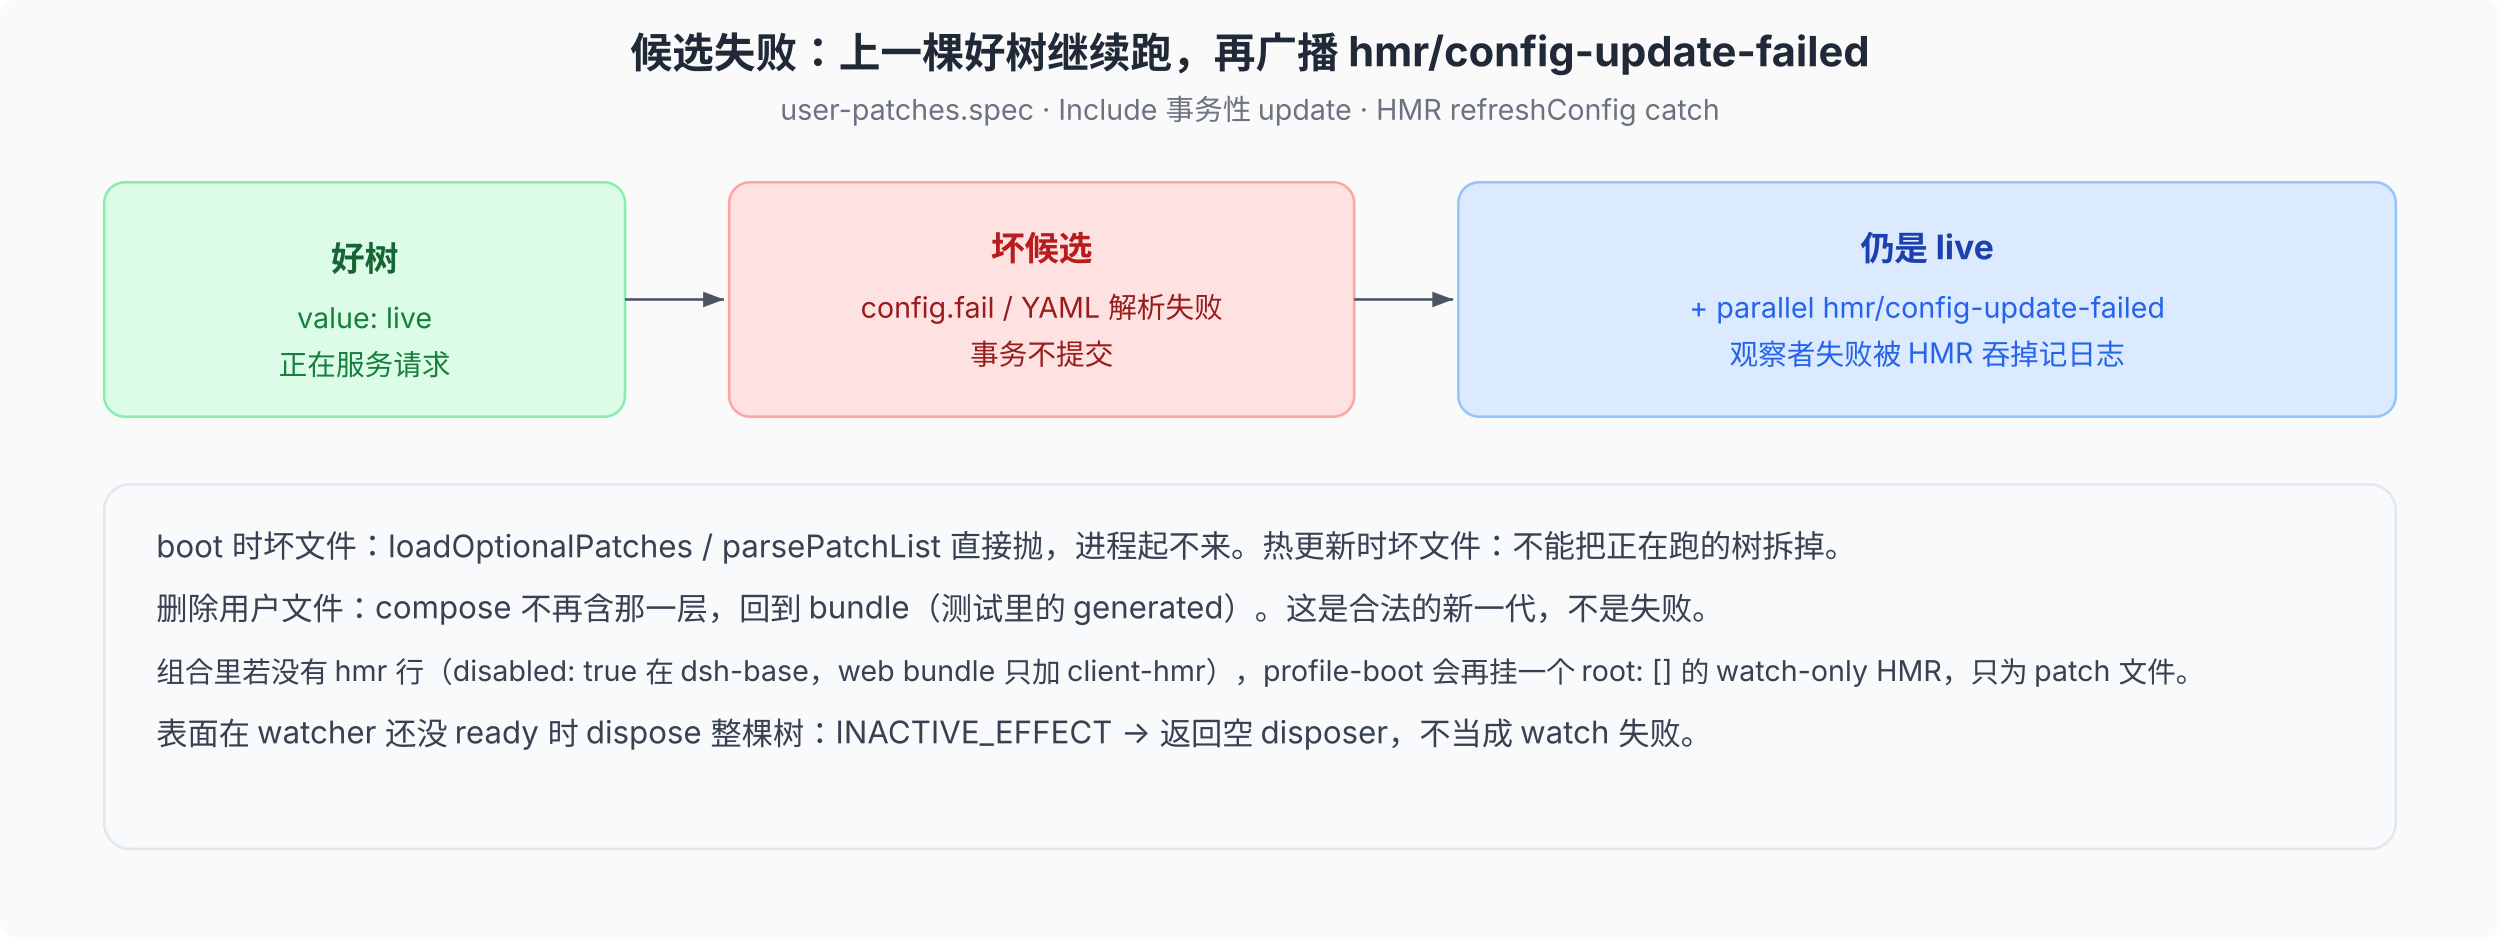
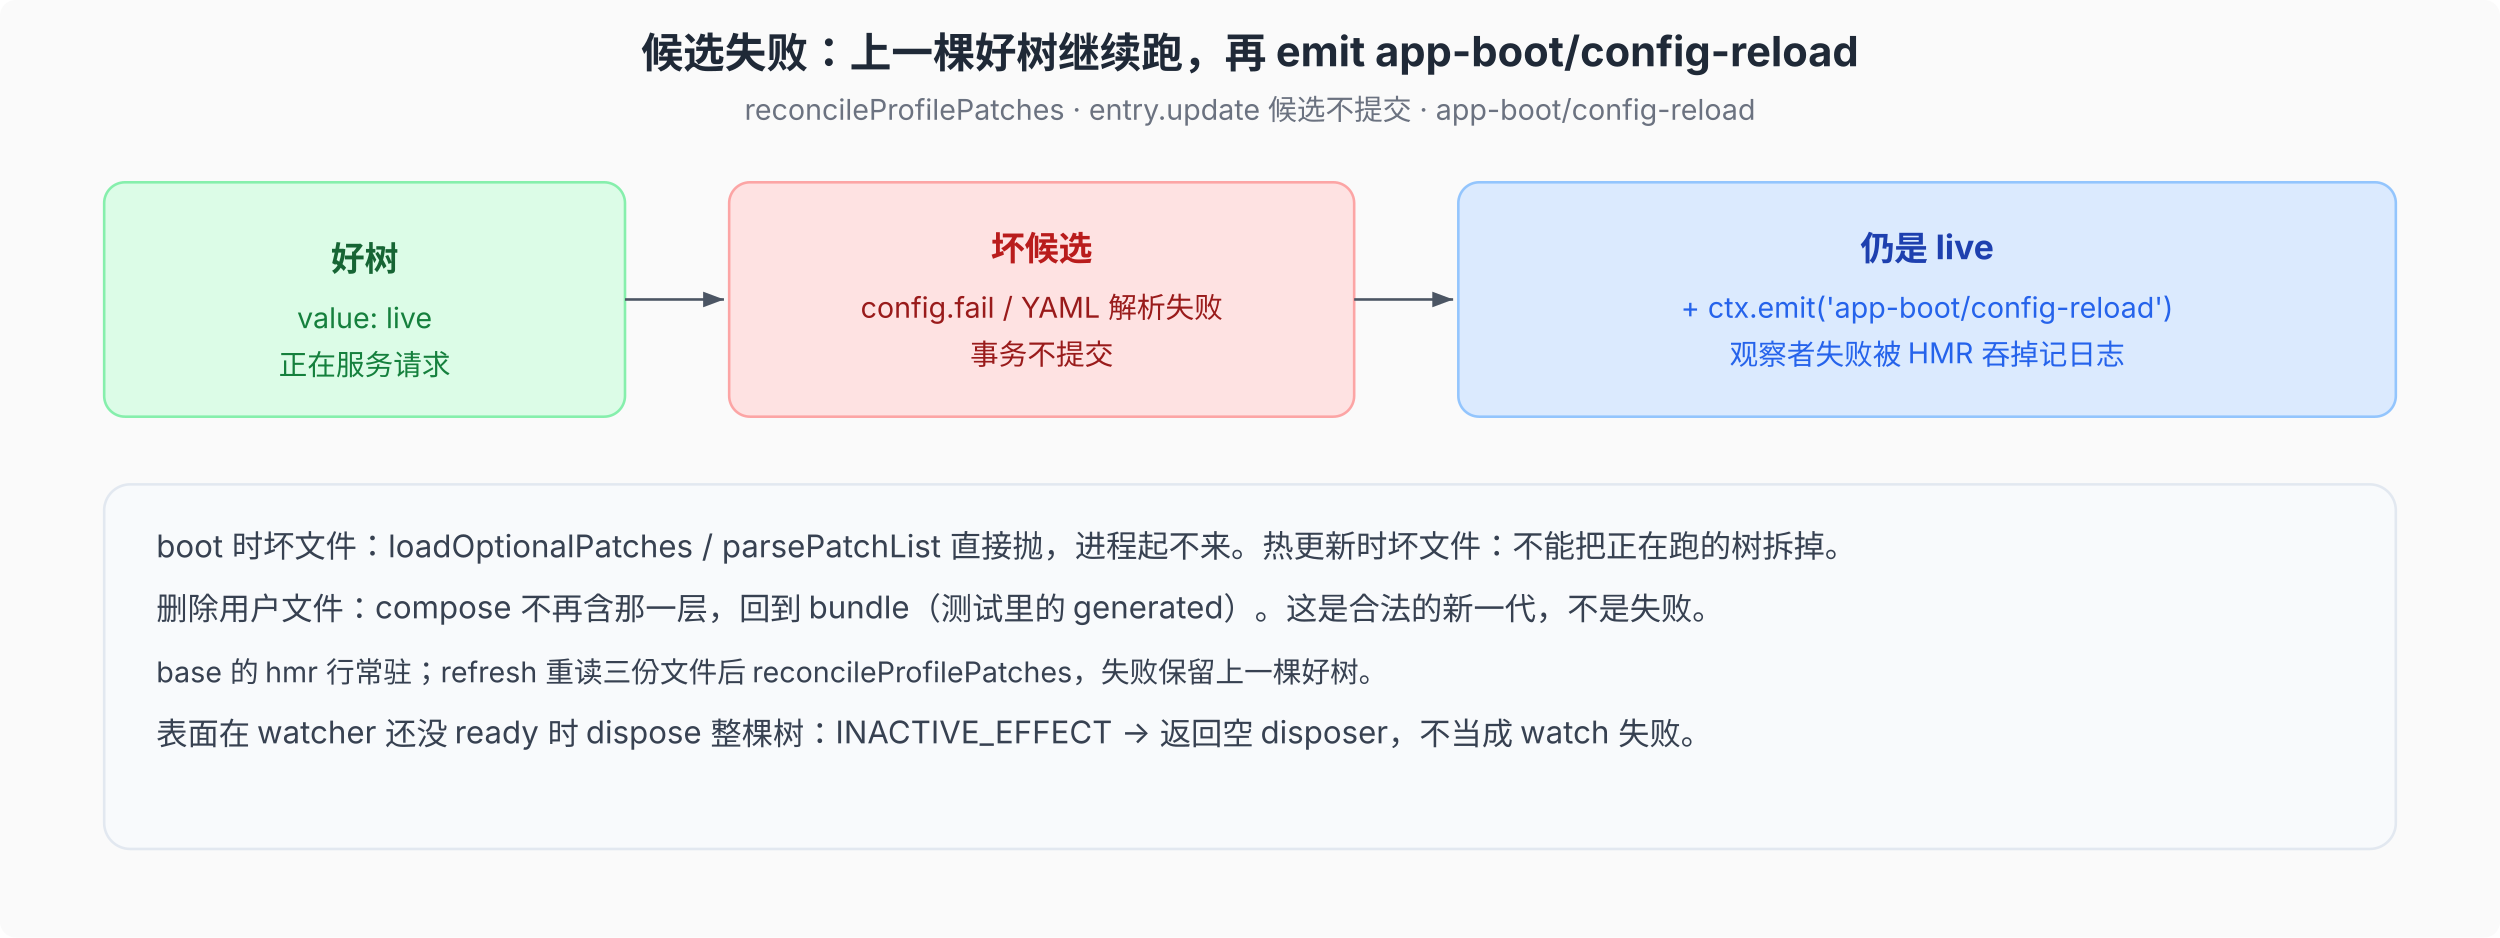
<svg xmlns="http://www.w3.org/2000/svg" viewBox="0 0 960 360" font-family="system-ui, -apple-system, 'PingFang SC', 'Noto Sans SC', sans-serif" font-size="12">
  <defs>
    <marker id="arr" markerWidth="8" markerHeight="6" refX="8" refY="3" orient="auto">
      <path d="M0,0 L8,3 L0,6 Z" fill="#4b5563" />
    </marker>
  </defs>
  <rect width="960" height="360" fill="#fafafa" rx="6" />
-   <text x="480" y="26" text-anchor="middle" font-size="16" font-weight="700" fill="#1f2937">候选失败：上一棵好树继续跑，再广播 hmr/config-update-failed</text>
-   <text x="480" y="46" text-anchor="middle" font-size="11" fill="#6b7280">user-patches.spec · Include 事务性 update · HMR refreshConfig catch</text>
+   <text x="480" y="26" text-anchor="middle" font-size="16" font-weight="700" fill="#1f2937">候选失败：上一棵好树继续跑，再 emit app-boot/config-reload</text>
+   <text x="480" y="46" text-anchor="middle" font-size="11" fill="#6b7280">reconcileProfilePatches · entry.update 候选不提交 · app-boot/config-reload</text>
  <rect x="40" y="70" width="200" height="90" rx="8" fill="#dcfce7" stroke="#86efac" />
  <text x="140" y="104" text-anchor="middle" font-size="13" font-weight="700" fill="#166534">好树</text>
  <text x="140" y="126" text-anchor="middle" font-size="11" fill="#15803d">value: live</text>
  <text x="140" y="144" text-anchor="middle" font-size="11" fill="#15803d">正在服务请求</text>
  <line x1="240" y1="115" x2="278" y2="115" stroke="#4b5563" marker-end="url(#arr)" />
  <rect x="280" y="70" width="240" height="90" rx="8" fill="#fee2e2" stroke="#fca5a5" />
  <text x="400" y="100" text-anchor="middle" font-size="13" font-weight="700" fill="#b91c1c">坏候选</text>
  <text x="400" y="122" text-anchor="middle" font-size="11" fill="#991b1b">config.fail / YAML 解析失败</text>
  <text x="400" y="140" text-anchor="middle" font-size="11" fill="#991b1b">事务不提交</text>
  <line x1="520" y1="115" x2="558" y2="115" stroke="#4b5563" marker-end="url(#arr)" />
  <rect x="560" y="70" width="360" height="90" rx="8" fill="#dbeafe" stroke="#93c5fd" />
  <text x="740" y="100" text-anchor="middle" font-size="13" font-weight="700" fill="#1e40af">仍是 live</text>
-   <text x="740" y="122" text-anchor="middle" font-size="11" fill="#2563eb">+ parallel hmr/config-update-failed</text>
+   <text x="740" y="122" text-anchor="middle" font-size="11" fill="#2563eb">+ ctx.emit('app-boot/config-reload')</text>
  <text x="740" y="140" text-anchor="middle" font-size="11" fill="#2563eb">观察者失败被 HMR 吞掉记日志</text>
  <rect x="40" y="186" width="880" height="140" rx="10" fill="#f8fafc" stroke="#e2e8f0" />
  <text x="60" y="214" font-size="12" fill="#374151">boot 时坏文件：loadOptionalPatches / parsePatchList 直接抛，进程起不来。热更新时坏文件：不能把正在跑的树拆掉。</text>
  <text x="60" y="238" font-size="12" fill="#374151">删除用户文件：compose 不再含那一层，回到 bundle（测试里的 generated）。这是合法的新一代，不是失败。</text>
-   <text x="60" y="262" font-size="11" fill="#374151">组合里若没有 hmr 行（disabled: true 在 dsh-base，web bundle 只加 client-hmr），profile-boot 会再挂一个 root: [] 的 watch-only HMR，只为 patch 文件。</text>
+   <text x="60" y="262" font-size="11" fill="#374151">base 的 hmr 行常驻；refresh 重读三份文件后 reconcileProfilePatches，失败保留上一棵好树。</text>
  <text x="60" y="286" font-size="12" fill="#374151">表面在 watcher 还没 ready 时 dispose 整棵树：INACTIVE_EFFECT → 返回空 disposer，不当成 watch 失败。</text>
</svg>
